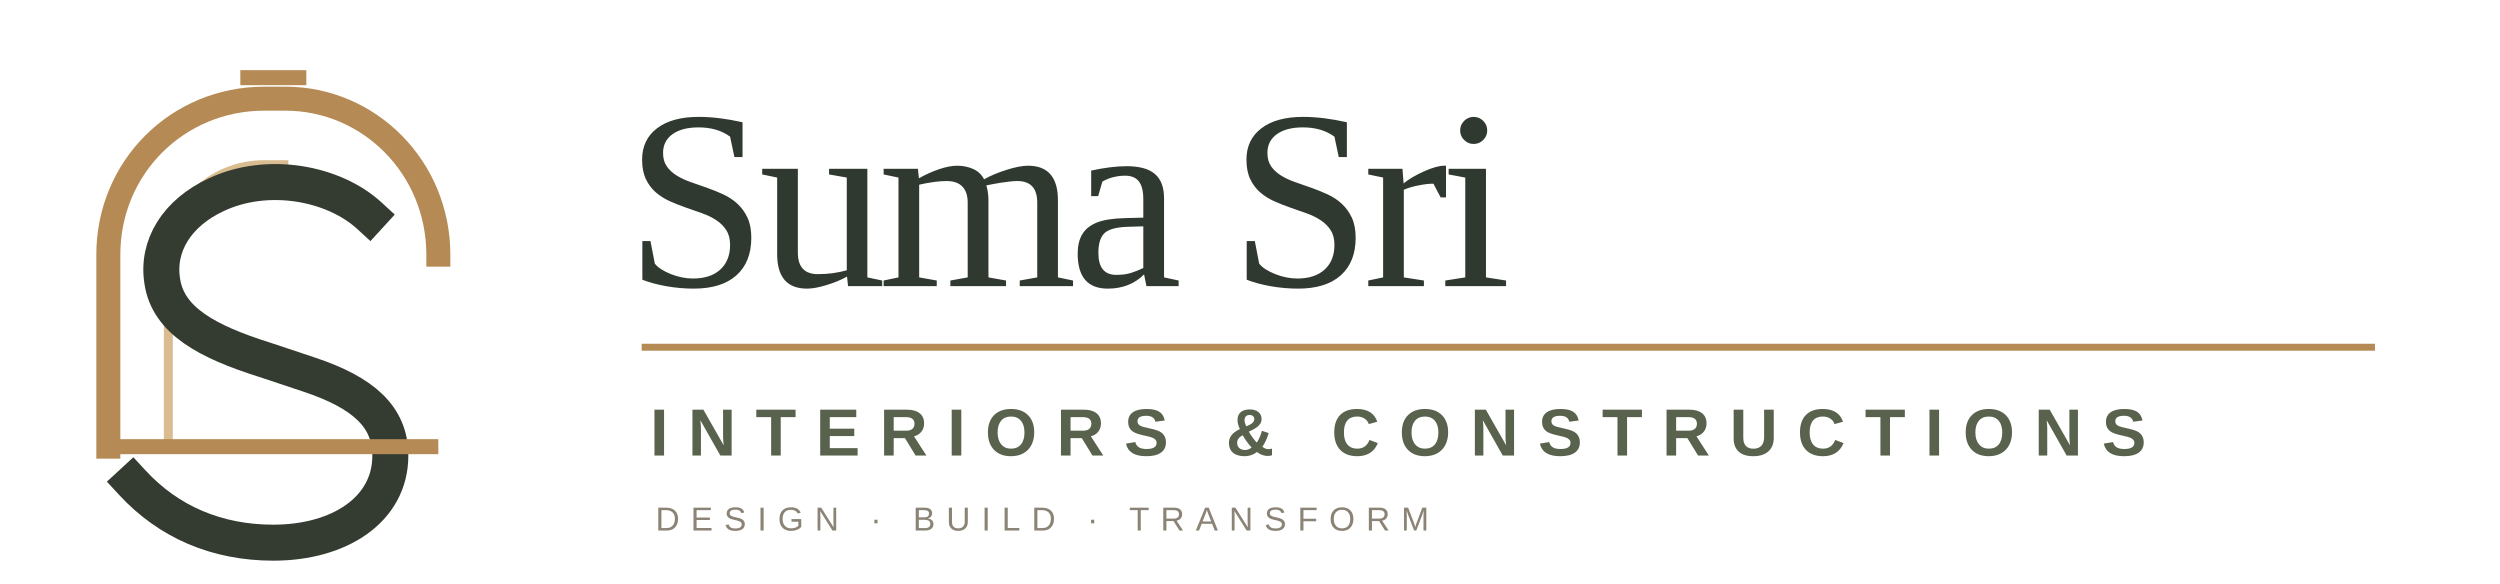
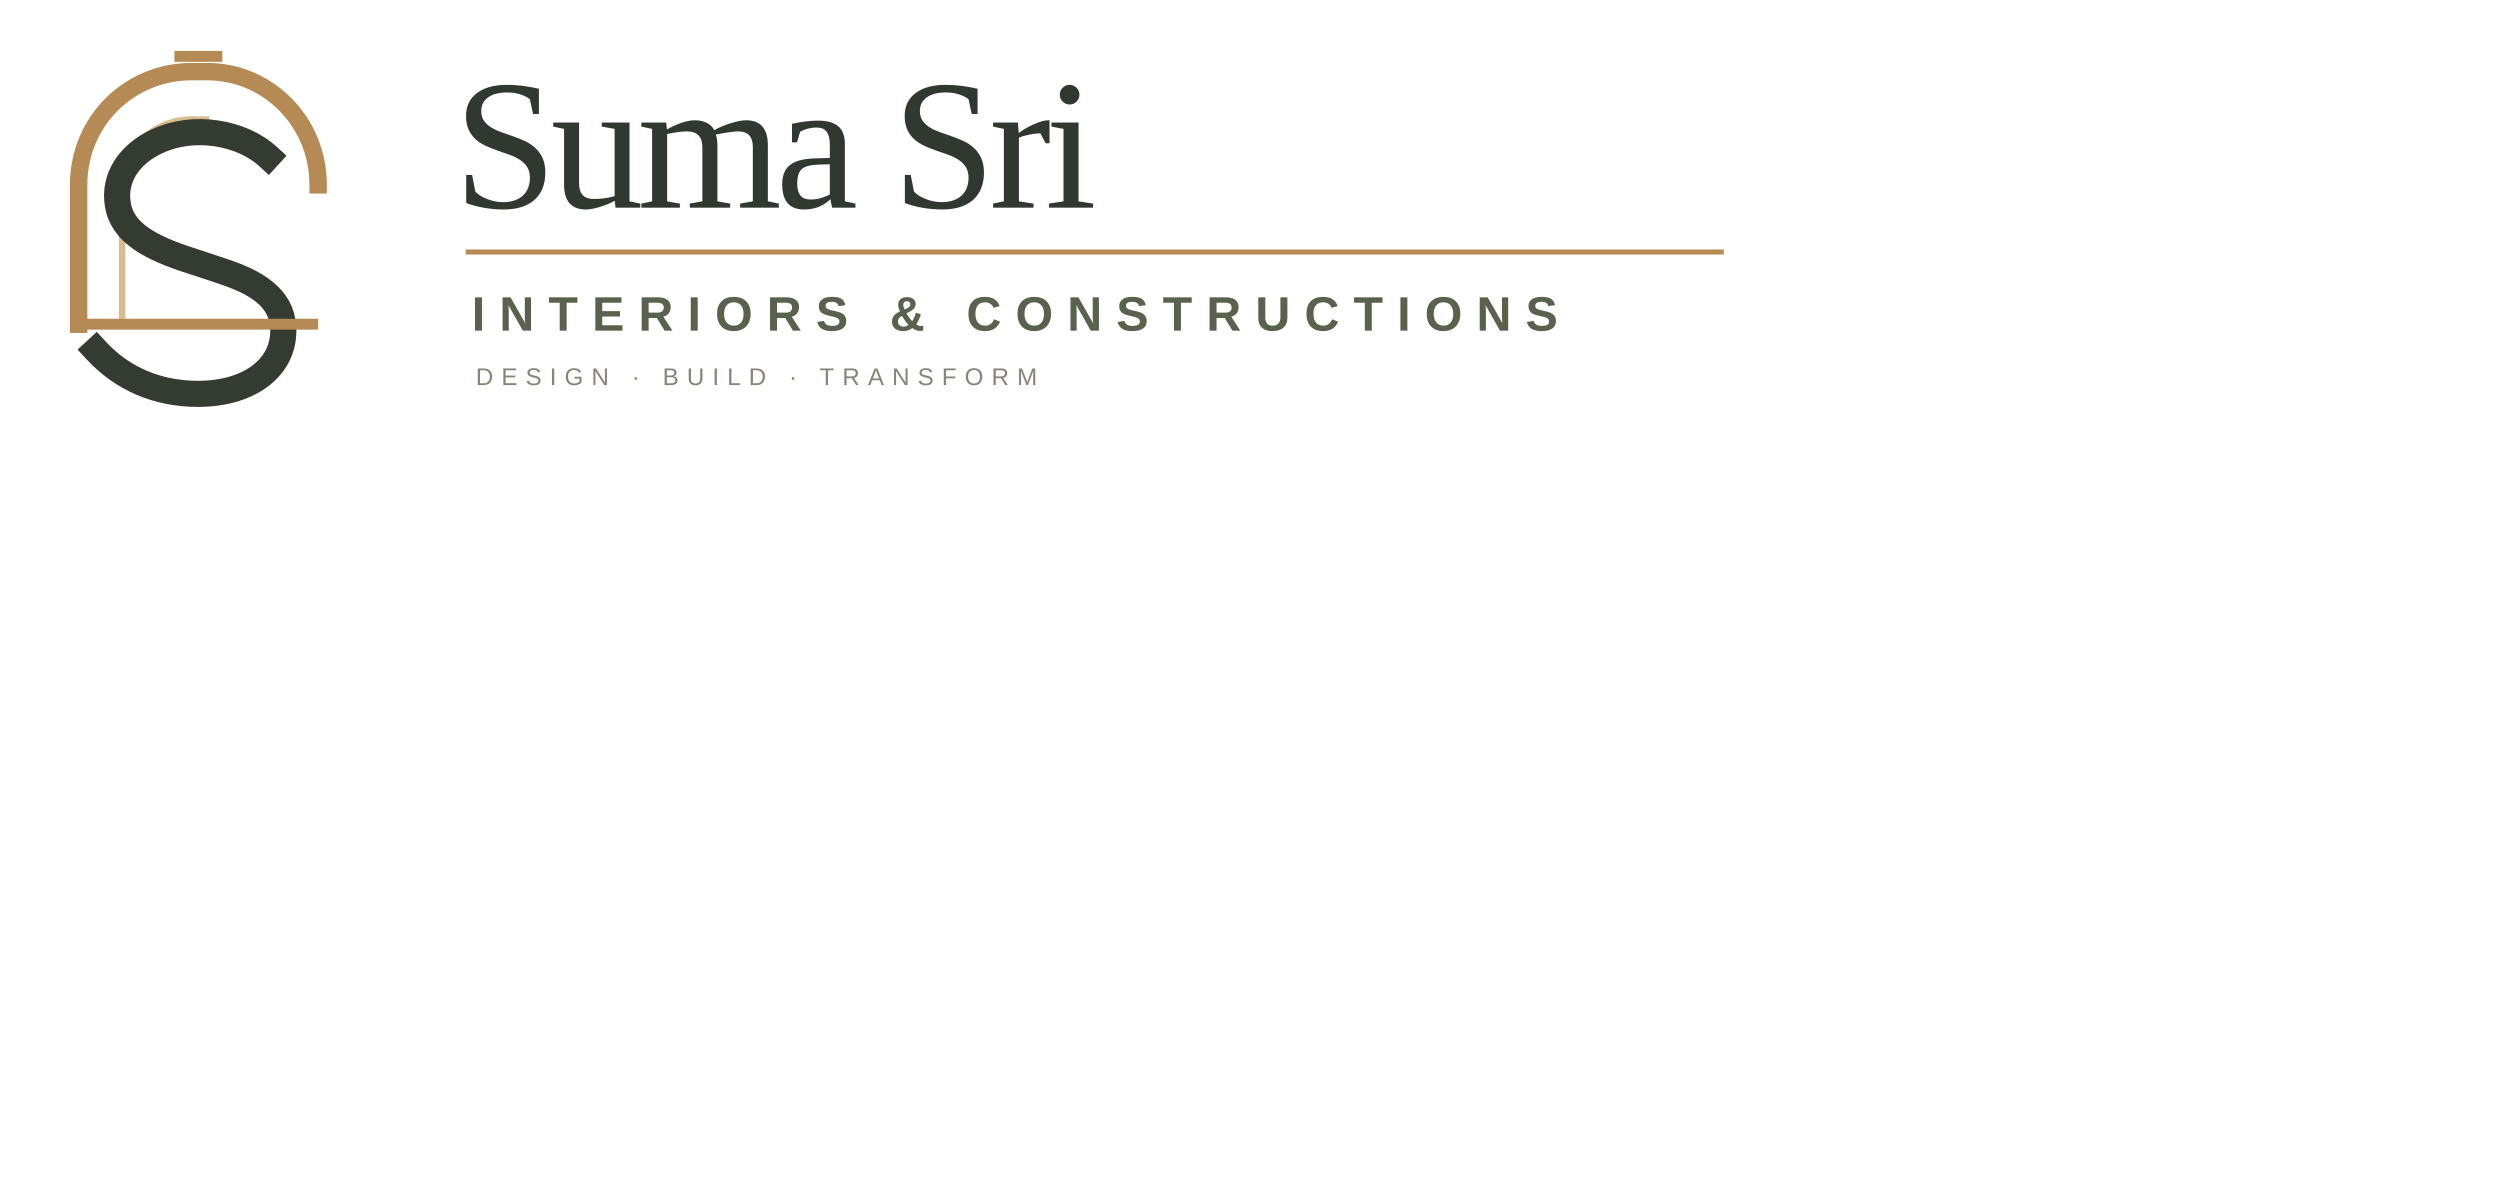
- <svg xmlns="http://www.w3.org/2000/svg" viewBox="0 0 900 210" role="img" aria-labelledby="t d">
+ <svg xmlns="http://www.w3.org/2000/svg" viewBox="0 0 1240 590" role="img" aria-labelledby="title desc">
  <g transform="translate(12 15) scale(1.08)">
    <path d="M25 135V71C25 42 48 19 77 19h7c28 0 51 23 51 52" fill="none" stroke="#b58a54" stroke-width="8" stroke-linecap="square" />
    <path d="M45 135V73c0-18 14-32 32-32h8" fill="none" stroke="#d9bd91" stroke-width="3" />
    <path d="M112 58c-12-11-34-15-51-7-13 6-20 17-18 29 2 13 15 20 34 26l15 5c18 6 27 14 27 27 0 18-17 29-39 29-19 0-35-7-47-20" fill="none" stroke="#343b30" stroke-width="12" stroke-linecap="square" stroke-linejoin="round" />
    <path d="M25 135h110" stroke="#b58a54" stroke-width="5" />
    <path d="M69 12h22" stroke="#b58a54" stroke-width="5" />
  </g>
  <text x="225" y="103" fill="#30392f" font-family="Georgia,'Times New Roman',serif" font-size="92" letter-spacing="-3">Suma Sri</text>
  <path d="M231 125H855" stroke="#b58a54" stroke-width="2.5" />
  <text x="234" y="164" fill="#59624d" font-family="Arial,Helvetica,sans-serif" font-size="24" font-weight="600" letter-spacing="7">INTERIORS &amp; CONSTRUCTIONS</text>
  <text x="236" y="191" fill="#8b8375" font-family="Arial,Helvetica,sans-serif" font-size="12" letter-spacing="4">DESIGN · BUILD · TRANSFORM</text>
</svg>
